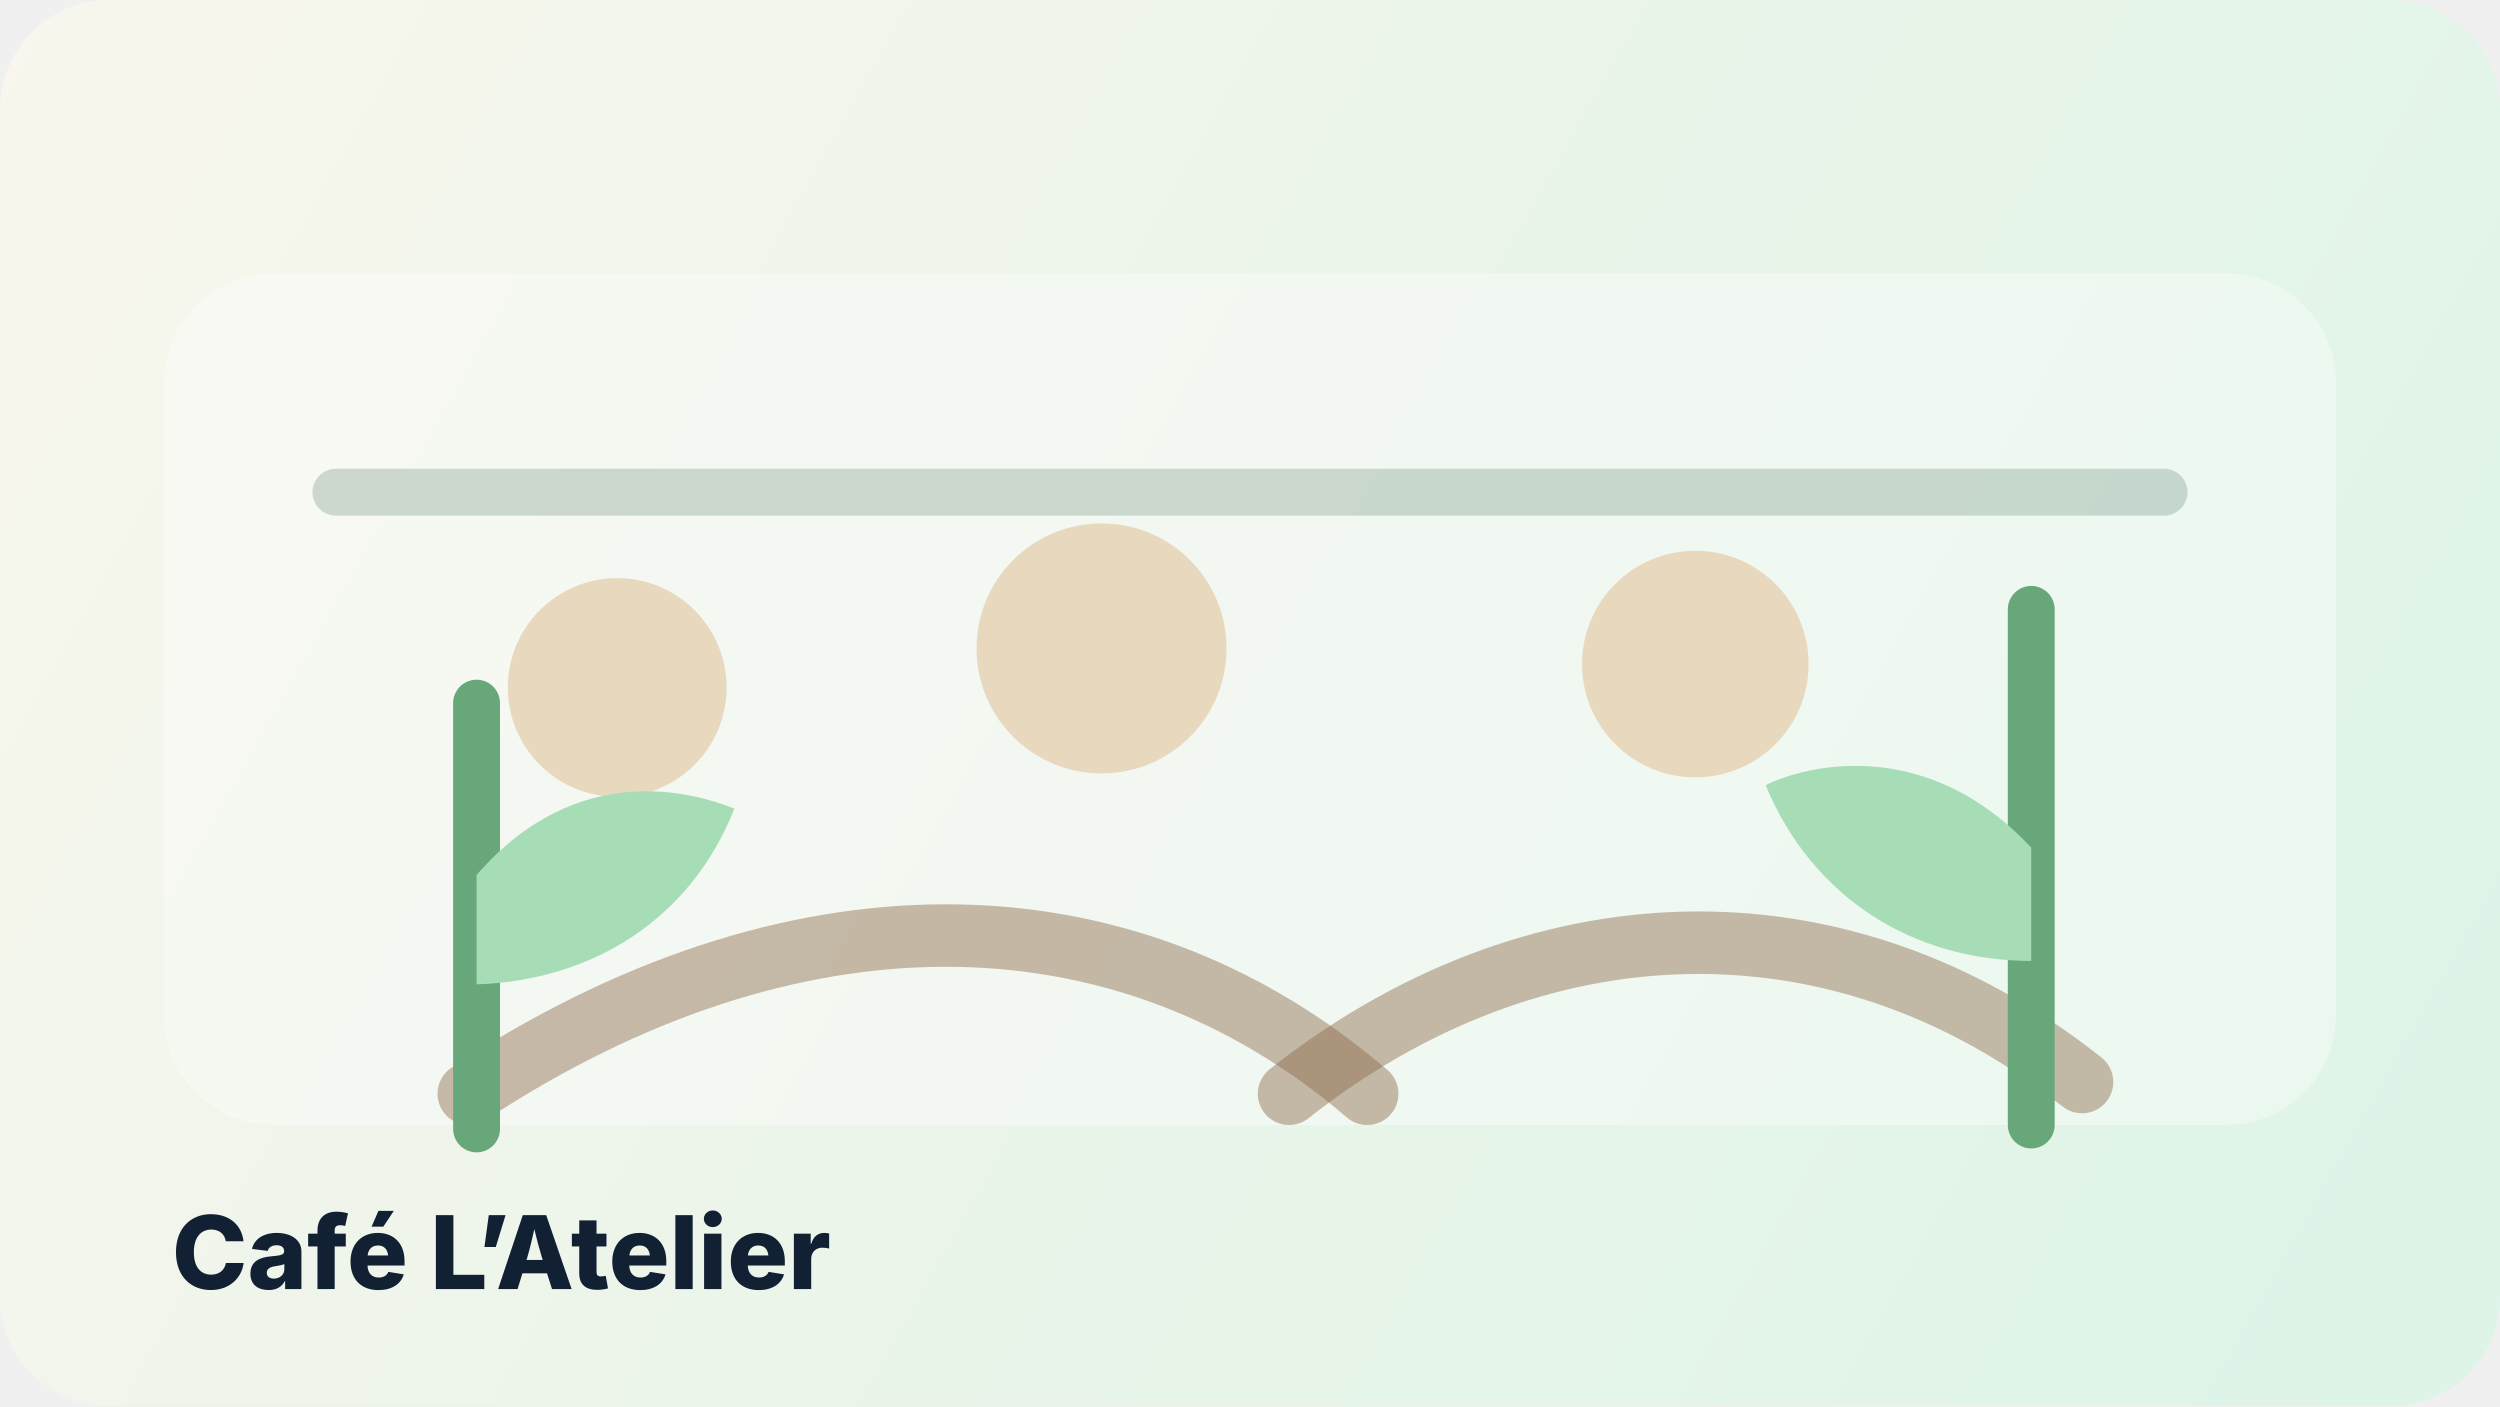
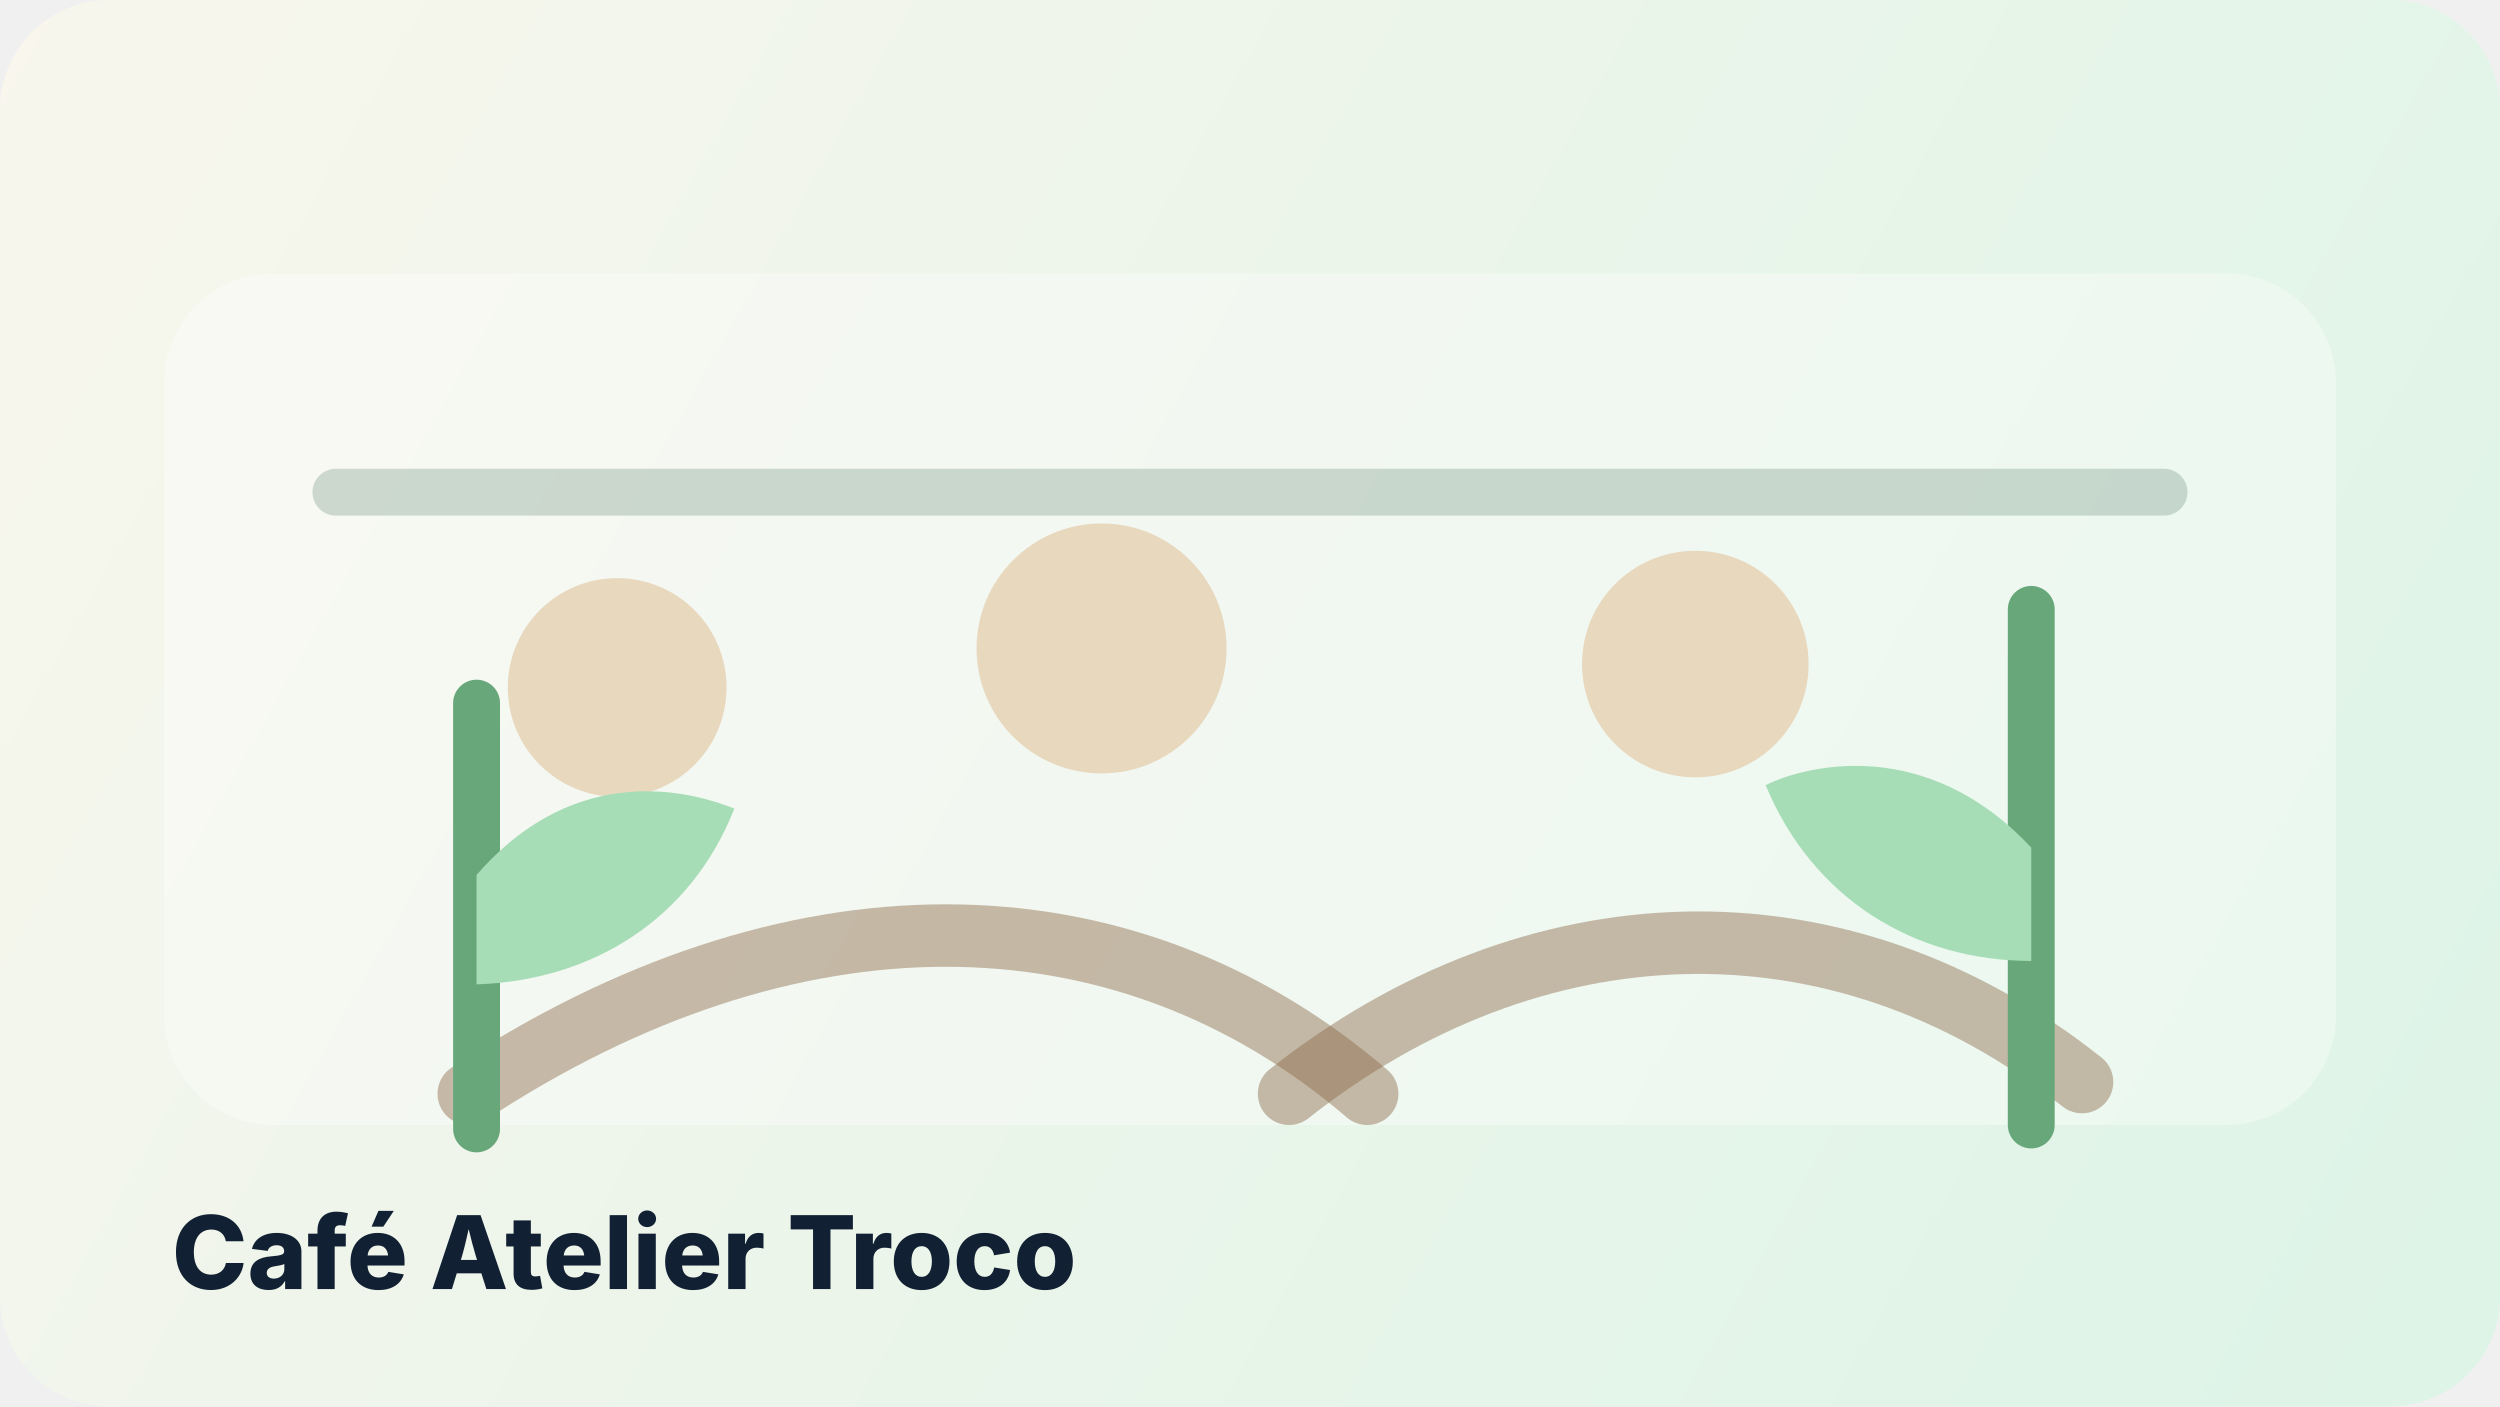
<svg xmlns="http://www.w3.org/2000/svg" width="640" height="360" viewBox="0 0 640 360" fill="none">
  <defs>
    <linearGradient id="bg" x1="0" y1="0" x2="640" y2="360" gradientUnits="userSpaceOnUse">
      <stop stop-color="#F8F6ED" />
      <stop offset="1" stop-color="#DDF4E7" />
    </linearGradient>
  </defs>
  <rect width="640" height="360" rx="28" fill="url(#bg)" />
  <rect x="42" y="70" width="556" height="218" rx="28" fill="white" fill-opacity=".34" />
  <path d="M86 126H554" stroke="#7C9A86" stroke-width="12" stroke-linecap="round" opacity=".35" />
  <path d="M120 280C202 226 287 226 350 280" stroke="#8B6B4A" stroke-width="16" stroke-linecap="round" opacity=".45" />
  <path d="M330 280C392 231 470 227 533 277" stroke="#8B6B4A" stroke-width="16" stroke-linecap="round" opacity=".45" />
  <circle cx="158" cy="176" r="28" fill="#E8D8BE" />
  <circle cx="282" cy="166" r="32" fill="#E8D8BE" />
  <circle cx="434" cy="170" r="29" fill="#E8D8BE" />
  <path d="M122 289V180" stroke="#67A77A" stroke-width="12" stroke-linecap="round" />
  <path d="M122 224C148 194 178 203 188 207C177 235 152 251 122 252V224Z" fill="#A7DDB6" />
  <path d="M520 288V156" stroke="#67A77A" stroke-width="12" stroke-linecap="round" />
  <path d="M520 217C493 188 462 196 452 201C464 230 490 246 520 246V217Z" fill="#A7DDB6" />
-   <text x="44" y="330" font-family="Inter, Arial" font-size="26" font-weight="800" fill="#122033">Café L’Atelier</text>
+   <text x="44" y="330" font-family="Inter, Arial" font-size="26" font-weight="800" fill="#122033">Café Atelier Troco</text>
</svg>
